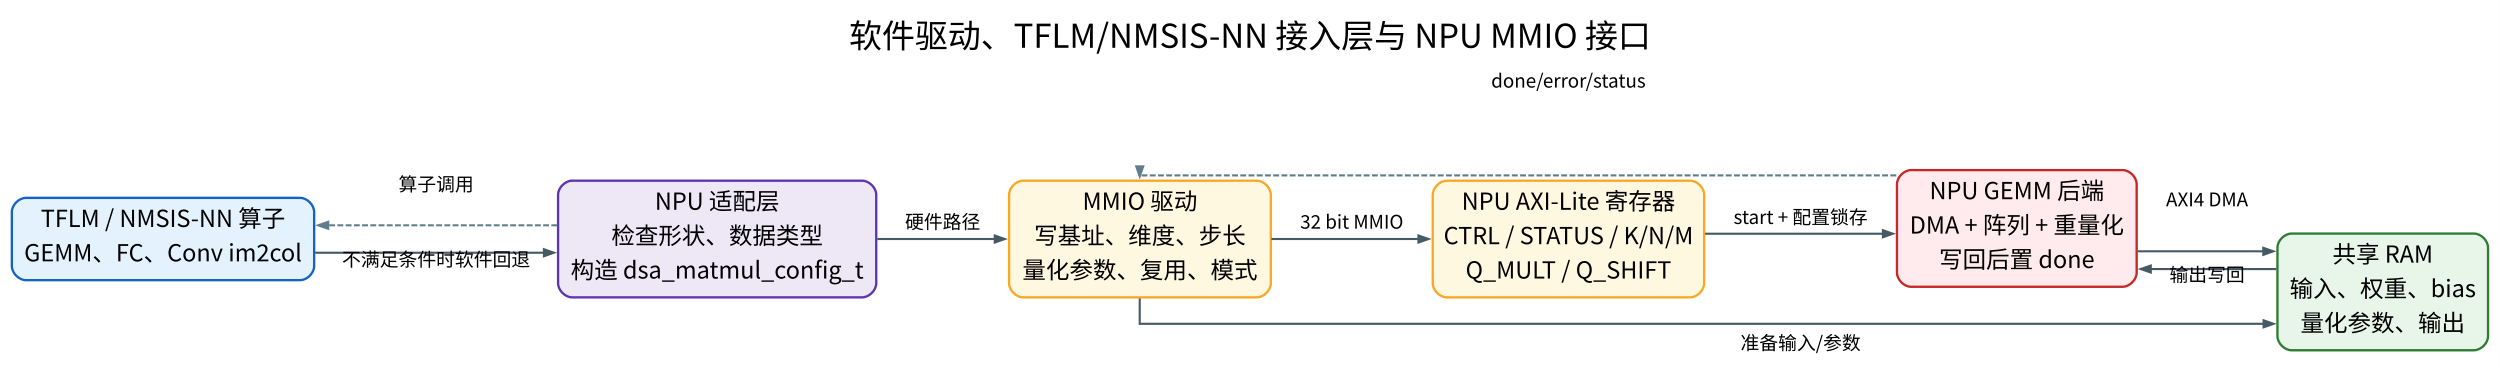
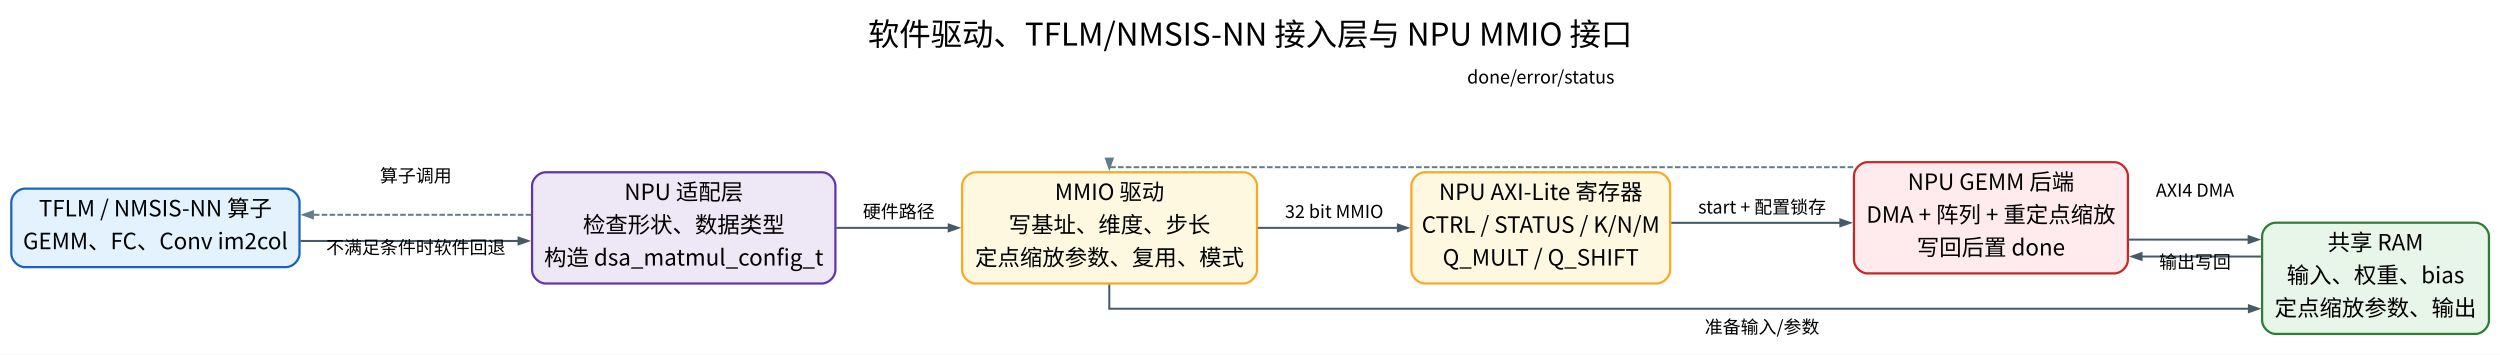
- <svg xmlns="http://www.w3.org/2000/svg" width="4726pt" height="703pt" viewBox="0.00 0.00 4726.00 703.00">
+ <svg xmlns="http://www.w3.org/2000/svg" width="4957pt" height="703pt" viewBox="0.00 0.00 4957.00 703.00">
  <g id="graph0" class="graph" transform="scale(2.22222 2.22222) rotate(0) translate(10.08 306.33)">
-     <polygon fill="white" stroke="none" points="-10.08,10.08 -10.08,-306.33 2116.54,-306.33 2116.54,10.08 -10.08,10.08" />
-     <text xml:space="preserve" text-anchor="middle" x="1053.23" y="-265.65" font-family="Noto Sans CJK SC" font-size="28.00">软件驱动、TFLM/NMSIS-NN 接入层与 NPU MMIO 接口</text>
+     <polygon fill="white" stroke="none" points="-10.08,10.08 -10.08,-306.33 2220.79,-306.33 2220.79,10.08 -10.08,10.08" />
+     <text xml:space="preserve" text-anchor="middle" x="1105.35" y="-265.65" font-family="Noto Sans CJK SC" font-size="28.00">软件驱动、TFLM/NMSIS-NN 接入层与 NPU MMIO 接口</text>
    <g id="node1" class="node">
      <path fill="#e3f2fd" stroke="#1565c0" stroke-width="2" d="M245.16,-138.01C245.16,-138.01 12,-138.01 12,-138.01 6,-138.01 0,-132.01 0,-126.01 0,-126.01 0,-79.99 0,-79.99 0,-73.99 6,-67.99 12,-67.99 12,-67.99 245.16,-67.99 245.16,-67.99 251.16,-67.99 257.16,-73.99 257.16,-79.99 257.16,-79.99 257.16,-126.01 257.16,-126.01 257.16,-132.01 251.16,-138.01 245.16,-138.01" />
      <text xml:space="preserve" text-anchor="middle" x="128.58" y="-113.25" font-family="Noto Sans CJK SC" font-size="20.00">TFLM / NMSIS-NN 算子</text>
      <text xml:space="preserve" text-anchor="middle" x="128.58" y="-84" font-family="Noto Sans CJK SC" font-size="20.00">GEMM、FC、Conv im2col</text>
    </g>
    <g id="node2" class="node">
      <path fill="#ede7f6" stroke="#5e35b1" stroke-width="2" d="M723.32,-152.63C723.32,-152.63 476.66,-152.63 476.66,-152.63 470.66,-152.63 464.66,-146.63 464.66,-140.63 464.66,-140.63 464.66,-65.37 464.66,-65.37 464.66,-59.37 470.66,-53.37 476.66,-53.37 476.66,-53.37 723.32,-53.37 723.32,-53.37 729.32,-53.37 735.32,-59.37 735.32,-65.37 735.32,-65.37 735.32,-140.63 735.32,-140.63 735.32,-146.63 729.32,-152.63 723.32,-152.63" />
      <text xml:space="preserve" text-anchor="middle" x="599.99" y="-127.88" font-family="Noto Sans CJK SC" font-size="20.00">NPU 适配层</text>
      <text xml:space="preserve" text-anchor="middle" x="599.99" y="-98.62" font-family="Noto Sans CJK SC" font-size="20.00">检查形状、数据类型</text>
      <text xml:space="preserve" text-anchor="middle" x="599.99" y="-69.38" font-family="Noto Sans CJK SC" font-size="20.00">构造 dsa_matmul_config_t</text>
    </g>
    <g id="edge1" class="edge">
      <path fill="none" stroke="#455a64" stroke-width="1.8" d="M258.02,-91.33C258.02,-91.33 452.62,-91.33 452.62,-91.33" />
      <polygon fill="#455a64" stroke="#455a64" stroke-width="1.8" points="452.62,-94.31 461.12,-91.33 452.62,-88.36 452.62,-94.31" />
      <text xml:space="preserve" text-anchor="middle" x="360.91" y="-143.8" font-family="Noto Sans CJK SC" font-size="16.00">算子调用</text>
    </g>
    <g id="edge3" class="edge">
      <path fill="none" stroke="#607d8b" stroke-width="1.8" stroke-dasharray="5,2" d="M463.96,-114.67C463.96,-114.67 269.13,-114.67 269.13,-114.67" />
      <polygon fill="#607d8b" stroke="#607d8b" stroke-width="1.8" points="269.13,-111.7 260.63,-114.67 269.13,-117.65 269.13,-111.7" />
      <text xml:space="preserve" text-anchor="middle" x="360.91" y="-79.8" font-family="Noto Sans CJK SC" font-size="16.00">不满足条件时软件回退</text>
    </g>
    <g id="node3" class="node">
-       <path fill="#fff8e1" stroke="#f9a825" stroke-width="2" d="M1058.98,-152.63C1058.98,-152.63 860.32,-152.63 860.32,-152.63 854.32,-152.63 848.32,-146.63 848.32,-140.63 848.32,-140.63 848.32,-65.37 848.32,-65.37 848.32,-59.37 854.32,-53.37 860.32,-53.37 860.32,-53.37 1058.98,-53.37 1058.98,-53.37 1064.98,-53.37 1070.98,-59.37 1070.98,-65.37 1070.98,-65.37 1070.98,-140.63 1070.98,-140.63 1070.98,-146.63 1064.98,-152.63 1058.98,-152.63" />
-       <text xml:space="preserve" text-anchor="middle" x="959.65" y="-127.88" font-family="Noto Sans CJK SC" font-size="20.00">MMIO 驱动</text>
-       <text xml:space="preserve" text-anchor="middle" x="959.65" y="-98.62" font-family="Noto Sans CJK SC" font-size="20.00">写基址、维度、步长</text>
-       <text xml:space="preserve" text-anchor="middle" x="959.65" y="-69.38" font-family="Noto Sans CJK SC" font-size="20.00">量化参数、复用、模式</text>
+       <path fill="#fff8e1" stroke="#f9a825" stroke-width="2" d="M1099.48,-152.63C1099.48,-152.63 860.32,-152.63 860.32,-152.63 854.32,-152.63 848.32,-146.63 848.32,-140.63 848.32,-140.63 848.32,-65.37 848.32,-65.37 848.32,-59.37 854.32,-53.37 860.32,-53.37 860.32,-53.37 1099.48,-53.37 1099.48,-53.37 1105.48,-53.37 1111.48,-59.37 1111.48,-65.37 1111.48,-65.37 1111.48,-140.63 1111.48,-140.63 1111.48,-146.63 1105.48,-152.63 1099.48,-152.63" />
+       <text xml:space="preserve" text-anchor="middle" x="979.9" y="-127.88" font-family="Noto Sans CJK SC" font-size="20.00">MMIO 驱动</text>
+       <text xml:space="preserve" text-anchor="middle" x="979.9" y="-98.62" font-family="Noto Sans CJK SC" font-size="20.00">写基址、维度、步长</text>
+       <text xml:space="preserve" text-anchor="middle" x="979.9" y="-69.38" font-family="Noto Sans CJK SC" font-size="20.00">定点缩放参数、复用、模式</text>
    </g>
    <g id="edge2" class="edge">
-       <path fill="none" stroke="#455a64" stroke-width="1.8" d="M736.22,-103C736.22,-103 836.15,-103 836.15,-103" />
-       <polygon fill="#455a64" stroke="#455a64" stroke-width="1.8" points="836.15,-105.98 844.65,-103 836.15,-100.03 836.15,-105.98" />
+       <path fill="none" stroke="#455a64" stroke-width="1.8" d="M736.07,-103C736.07,-103 836.41,-103 836.41,-103" />
+       <polygon fill="#455a64" stroke="#455a64" stroke-width="1.8" points="836.41,-105.98 844.91,-103 836.41,-100.03 836.41,-105.98" />
      <text xml:space="preserve" text-anchor="middle" x="791.82" y="-111.8" font-family="Noto Sans CJK SC" font-size="16.00">硬件路径</text>
    </g>
    <g id="node4" class="node">
-       <path fill="#fff8e1" stroke="#f9a825" stroke-width="2" d="M1427.64,-152.63C1427.64,-152.63 1220.73,-152.63 1220.73,-152.63 1214.73,-152.63 1208.73,-146.63 1208.73,-140.63 1208.73,-140.63 1208.73,-65.37 1208.73,-65.37 1208.73,-59.37 1214.73,-53.37 1220.73,-53.37 1220.73,-53.37 1427.64,-53.37 1427.64,-53.37 1433.64,-53.37 1439.64,-59.37 1439.64,-65.37 1439.64,-65.37 1439.64,-140.63 1439.64,-140.63 1439.64,-146.63 1433.64,-152.63 1427.64,-152.63" />
-       <text xml:space="preserve" text-anchor="middle" x="1324.18" y="-127.88" font-family="Noto Sans CJK SC" font-size="20.00">NPU AXI-Lite 寄存器</text>
-       <text xml:space="preserve" text-anchor="middle" x="1324.18" y="-98.62" font-family="Noto Sans CJK SC" font-size="20.00">CTRL / STATUS / K/N/M</text>
-       <text xml:space="preserve" text-anchor="middle" x="1324.18" y="-69.38" font-family="Noto Sans CJK SC" font-size="20.00">Q_MULT / Q_SHIFT</text>
+       <path fill="#fff8e1" stroke="#f9a825" stroke-width="2" d="M1468.14,-152.63C1468.14,-152.63 1261.23,-152.63 1261.23,-152.63 1255.23,-152.63 1249.23,-146.63 1249.23,-140.63 1249.23,-140.63 1249.23,-65.37 1249.23,-65.37 1249.23,-59.37 1255.23,-53.37 1261.23,-53.37 1261.23,-53.37 1468.14,-53.37 1468.14,-53.37 1474.14,-53.37 1480.14,-59.37 1480.14,-65.37 1480.14,-65.37 1480.14,-140.63 1480.14,-140.63 1480.14,-146.63 1474.14,-152.63 1468.14,-152.63" />
+       <text xml:space="preserve" text-anchor="middle" x="1364.68" y="-127.88" font-family="Noto Sans CJK SC" font-size="20.00">NPU AXI-Lite 寄存器</text>
+       <text xml:space="preserve" text-anchor="middle" x="1364.68" y="-98.62" font-family="Noto Sans CJK SC" font-size="20.00">CTRL / STATUS / K/N/M</text>
+       <text xml:space="preserve" text-anchor="middle" x="1364.68" y="-69.38" font-family="Noto Sans CJK SC" font-size="20.00">Q_MULT / Q_SHIFT</text>
    </g>
    <g id="edge4" class="edge">
-       <path fill="none" stroke="#455a64" stroke-width="1.8" d="M1071.5,-103C1071.5,-103 1196.59,-103 1196.59,-103" />
-       <polygon fill="#455a64" stroke="#455a64" stroke-width="1.8" points="1196.59,-105.98 1205.09,-103 1196.59,-100.03 1196.59,-105.98" />
-       <text xml:space="preserve" text-anchor="middle" x="1139.85" y="-111.8" font-family="Noto Sans CJK SC" font-size="16.00">32 bit MMIO</text>
+       <path fill="none" stroke="#455a64" stroke-width="1.8" d="M1112.32,-103C1112.32,-103 1237.19,-103 1237.19,-103" />
+       <polygon fill="#455a64" stroke="#455a64" stroke-width="1.8" points="1237.19,-105.98 1245.69,-103 1237.19,-100.03 1237.19,-105.98" />
+       <text xml:space="preserve" text-anchor="middle" x="1180.35" y="-111.8" font-family="Noto Sans CJK SC" font-size="16.00">32 bit MMIO</text>
    </g>
    <g id="node5" class="node">
-       <path fill="#e8f5e9" stroke="#2e7d32" stroke-width="2" d="M2094.46,-107.63C2094.46,-107.63 1939.3,-107.63 1939.3,-107.63 1933.3,-107.63 1927.3,-101.63 1927.3,-95.63 1927.3,-95.63 1927.3,-20.37 1927.3,-20.37 1927.3,-14.37 1933.3,-8.37 1939.3,-8.37 1939.3,-8.37 2094.46,-8.37 2094.46,-8.37 2100.46,-8.37 2106.46,-14.37 2106.46,-20.37 2106.46,-20.37 2106.46,-95.63 2106.46,-95.63 2106.46,-101.63 2100.46,-107.63 2094.46,-107.63" />
-       <text xml:space="preserve" text-anchor="middle" x="2016.88" y="-82.88" font-family="Noto Sans CJK SC" font-size="20.00">共享 RAM</text>
-       <text xml:space="preserve" text-anchor="middle" x="2016.88" y="-53.62" font-family="Noto Sans CJK SC" font-size="20.00">输入、权重、bias</text>
-       <text xml:space="preserve" text-anchor="middle" x="2016.88" y="-24.38" font-family="Noto Sans CJK SC" font-size="20.00">量化参数、输出</text>
+       <path fill="#e8f5e9" stroke="#2e7d32" stroke-width="2" d="M2198.71,-107.63C2198.71,-107.63 2020.3,-107.63 2020.3,-107.63 2014.3,-107.63 2008.3,-101.63 2008.3,-95.63 2008.3,-95.63 2008.3,-20.37 2008.3,-20.37 2008.3,-14.37 2014.3,-8.37 2020.3,-8.37 2020.3,-8.37 2198.71,-8.37 2198.71,-8.37 2204.71,-8.37 2210.71,-14.37 2210.71,-20.37 2210.71,-20.37 2210.71,-95.63 2210.71,-95.63 2210.71,-101.63 2204.71,-107.63 2198.71,-107.63" />
+       <text xml:space="preserve" text-anchor="middle" x="2109.5" y="-82.88" font-family="Noto Sans CJK SC" font-size="20.00">共享 RAM</text>
+       <text xml:space="preserve" text-anchor="middle" x="2109.5" y="-53.62" font-family="Noto Sans CJK SC" font-size="20.00">输入、权重、bias</text>
+       <text xml:space="preserve" text-anchor="middle" x="2109.5" y="-24.38" font-family="Noto Sans CJK SC" font-size="20.00">定点缩放参数、输出</text>
    </g>
    <g id="edge5" class="edge">
-       <path fill="none" stroke="#455a64" stroke-width="1.8" d="M959.46,-52.51C959.46,-40.38 959.46,-30.87 959.46,-30.87 959.46,-30.87 1915.5,-30.87 1915.5,-30.87" />
-       <polygon fill="#455a64" stroke="#455a64" stroke-width="1.8" points="1915.5,-33.84 1924,-30.87 1915.5,-27.89 1915.5,-33.84" />
-       <text xml:space="preserve" text-anchor="middle" x="1521.64" y="-8.8" font-family="Noto Sans CJK SC" font-size="16.00">准备输入/参数</text>
+       <path fill="none" stroke="#455a64" stroke-width="1.8" d="M979.71,-52.51C979.71,-40.38 979.71,-30.87 979.71,-30.87 979.71,-30.87 1996.53,-30.87 1996.53,-30.87" />
+       <polygon fill="#455a64" stroke="#455a64" stroke-width="1.8" points="1996.53,-33.84 2005.03,-30.87 1996.53,-27.89 1996.53,-33.84" />
+       <text xml:space="preserve" text-anchor="middle" x="1562.14" y="-8.8" font-family="Noto Sans CJK SC" font-size="16.00">准备输入/参数</text>
    </g>
    <g id="node6" class="node">
-       <path fill="#ffebee" stroke="#c62828" stroke-width="2" d="M1795.55,-161.63C1795.55,-161.63 1615.64,-161.63 1615.64,-161.63 1609.64,-161.63 1603.64,-155.63 1603.64,-149.63 1603.64,-149.63 1603.64,-74.37 1603.64,-74.37 1603.64,-68.37 1609.64,-62.37 1615.64,-62.37 1615.64,-62.37 1795.55,-62.37 1795.55,-62.37 1801.55,-62.37 1807.55,-68.37 1807.55,-74.37 1807.55,-74.37 1807.55,-149.63 1807.55,-149.63 1807.55,-155.63 1801.55,-161.63 1795.55,-161.63" />
-       <text xml:space="preserve" text-anchor="middle" x="1705.59" y="-136.88" font-family="Noto Sans CJK SC" font-size="20.00">NPU GEMM 后端</text>
-       <text xml:space="preserve" text-anchor="middle" x="1705.59" y="-107.62" font-family="Noto Sans CJK SC" font-size="20.00">DMA + 阵列 + 重量化</text>
-       <text xml:space="preserve" text-anchor="middle" x="1705.59" y="-78.38" font-family="Noto Sans CJK SC" font-size="20.00">写回后置 done</text>
+       <path fill="#ffebee" stroke="#c62828" stroke-width="2" d="M1876.55,-161.63C1876.55,-161.63 1656.14,-161.63 1656.14,-161.63 1650.14,-161.63 1644.14,-155.63 1644.14,-149.63 1644.14,-149.63 1644.14,-74.37 1644.14,-74.37 1644.14,-68.37 1650.14,-62.37 1656.14,-62.37 1656.14,-62.37 1876.55,-62.37 1876.55,-62.37 1882.55,-62.37 1888.55,-68.37 1888.55,-74.37 1888.55,-74.37 1888.55,-149.63 1888.55,-149.63 1888.55,-155.63 1882.55,-161.63 1876.55,-161.63" />
+       <text xml:space="preserve" text-anchor="middle" x="1766.34" y="-136.88" font-family="Noto Sans CJK SC" font-size="20.00">NPU GEMM 后端</text>
+       <text xml:space="preserve" text-anchor="middle" x="1766.34" y="-107.62" font-family="Noto Sans CJK SC" font-size="20.00">DMA + 阵列 + 重定点缩放</text>
+       <text xml:space="preserve" text-anchor="middle" x="1766.34" y="-78.38" font-family="Noto Sans CJK SC" font-size="20.00">写回后置 done</text>
    </g>
    <g id="edge6" class="edge">
-       <path fill="none" stroke="#455a64" stroke-width="1.8" d="M1440.43,-107.5C1440.43,-107.5 1591.68,-107.5 1591.68,-107.5" />
-       <polygon fill="#455a64" stroke="#455a64" stroke-width="1.8" points="1591.68,-110.48 1600.18,-107.5 1591.68,-104.53 1591.68,-110.48" />
-       <text xml:space="preserve" text-anchor="middle" x="1521.64" y="-115.8" font-family="Noto Sans CJK SC" font-size="16.00">start + 配置锁存</text>
+       <path fill="none" stroke="#455a64" stroke-width="1.8" d="M1481.13,-107.5C1481.13,-107.5 1632.01,-107.5 1632.01,-107.5" />
+       <polygon fill="#455a64" stroke="#455a64" stroke-width="1.8" points="1632.01,-110.48 1640.51,-107.5 1632.01,-104.53 1632.01,-110.48" />
+       <text xml:space="preserve" text-anchor="middle" x="1562.14" y="-115.8" font-family="Noto Sans CJK SC" font-size="16.00">start + 配置锁存</text>
    </g>
    <g id="edge7" class="edge">
-       <path fill="none" stroke="#455a64" stroke-width="1.8" d="M1926.43,-77.45C1926.43,-77.45 1819.55,-77.45 1819.55,-77.45" />
-       <polygon fill="#455a64" stroke="#455a64" stroke-width="1.8" points="1819.55,-74.48 1811.05,-77.46 1819.55,-80.43 1819.55,-74.48" />
-       <text xml:space="preserve" text-anchor="middle" x="1867.42" y="-130.8" font-family="Noto Sans CJK SC" font-size="16.00">AXI4 DMA</text>
+       <path fill="none" stroke="#455a64" stroke-width="1.8" d="M2007.47,-77.45C2007.47,-77.45 1900.73,-77.45 1900.73,-77.45" />
+       <polygon fill="#455a64" stroke="#455a64" stroke-width="1.8" points="1900.73,-74.48 1892.23,-77.46 1900.73,-80.43 1900.73,-74.48" />
+       <text xml:space="preserve" text-anchor="middle" x="1948.42" y="-130.8" font-family="Noto Sans CJK SC" font-size="16.00">AXI4 DMA</text>
    </g>
    <g id="edge9" class="edge">
-       <path fill="none" stroke="#607d8b" stroke-width="1.8" stroke-dasharray="5,2" d="M1603.02,-157.13C1398.51,-157.13 959.46,-157.13 959.46,-157.13 959.46,-157.13 959.46,-156.78 959.46,-156.78" />
-       <polygon fill="#607d8b" stroke="#607d8b" stroke-width="1.8" points="962.44,-164.81 959.46,-156.31 956.49,-164.81 962.44,-164.81" />
-       <text xml:space="preserve" text-anchor="middle" x="1324.18" y="-231.8" font-family="Noto Sans CJK SC" font-size="16.00">done/error/status</text>
+       <path fill="none" stroke="#607d8b" stroke-width="1.8" stroke-dasharray="5,2" d="M1643.43,-157.13C1422.19,-157.13 979.71,-157.13 979.71,-157.13 979.71,-157.13 979.71,-156.78 979.71,-156.78" />
+       <polygon fill="#607d8b" stroke="#607d8b" stroke-width="1.8" points="982.69,-164.81 979.71,-156.31 976.74,-164.81 982.69,-164.81" />
+       <text xml:space="preserve" text-anchor="middle" x="1364.68" y="-231.8" font-family="Noto Sans CJK SC" font-size="16.00">done/error/status</text>
    </g>
    <g id="edge8" class="edge">
-       <path fill="none" stroke="#455a64" stroke-width="1.8" d="M1808.38,-92.55C1808.38,-92.55 1915.27,-92.55 1915.27,-92.55" />
-       <polygon fill="#455a64" stroke="#455a64" stroke-width="1.8" points="1915.27,-95.52 1923.77,-92.55 1915.27,-89.57 1915.27,-95.52" />
-       <text xml:space="preserve" text-anchor="middle" x="1867.42" y="-66.8" font-family="Noto Sans CJK SC" font-size="16.00">输出写回</text>
+       <path fill="none" stroke="#455a64" stroke-width="1.8" d="M1889.26,-92.55C1889.26,-92.55 1996.28,-92.55 1996.28,-92.55" />
+       <polygon fill="#455a64" stroke="#455a64" stroke-width="1.8" points="1996.28,-95.52 2004.78,-92.55 1996.28,-89.57 1996.28,-95.52" />
+       <text xml:space="preserve" text-anchor="middle" x="1948.42" y="-66.8" font-family="Noto Sans CJK SC" font-size="16.00">输出写回</text>
    </g>
  </g>
</svg>
